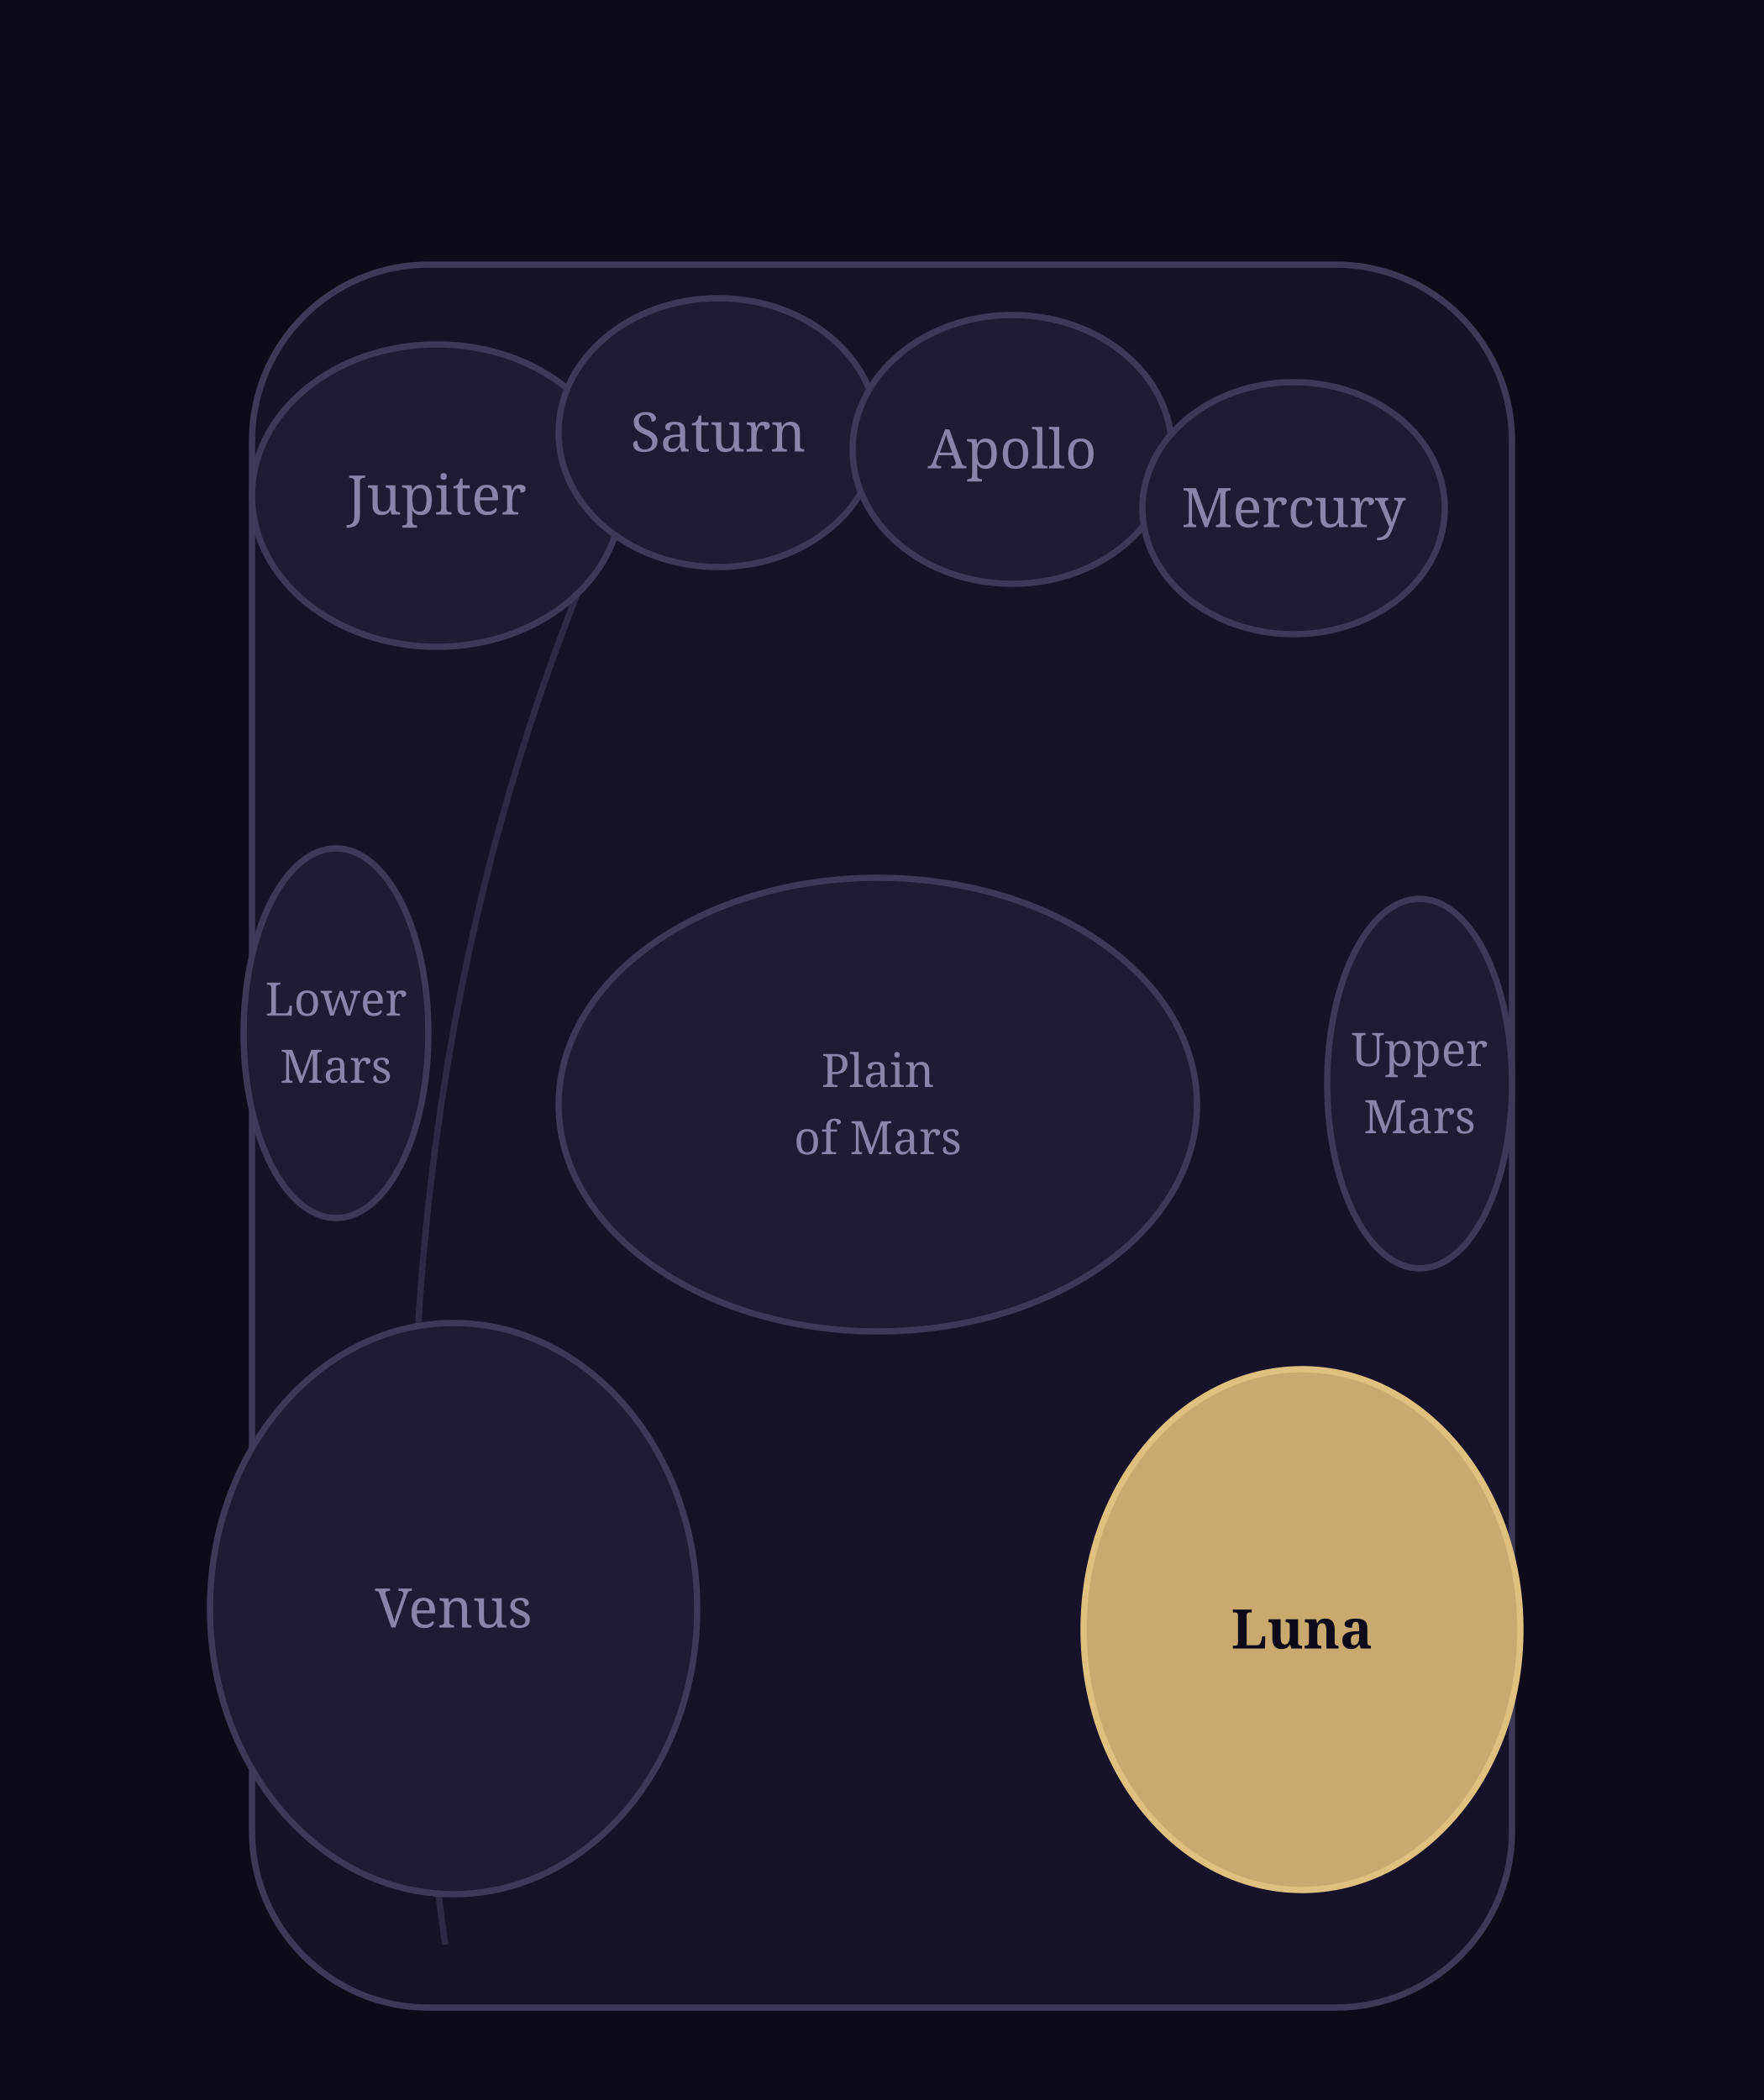
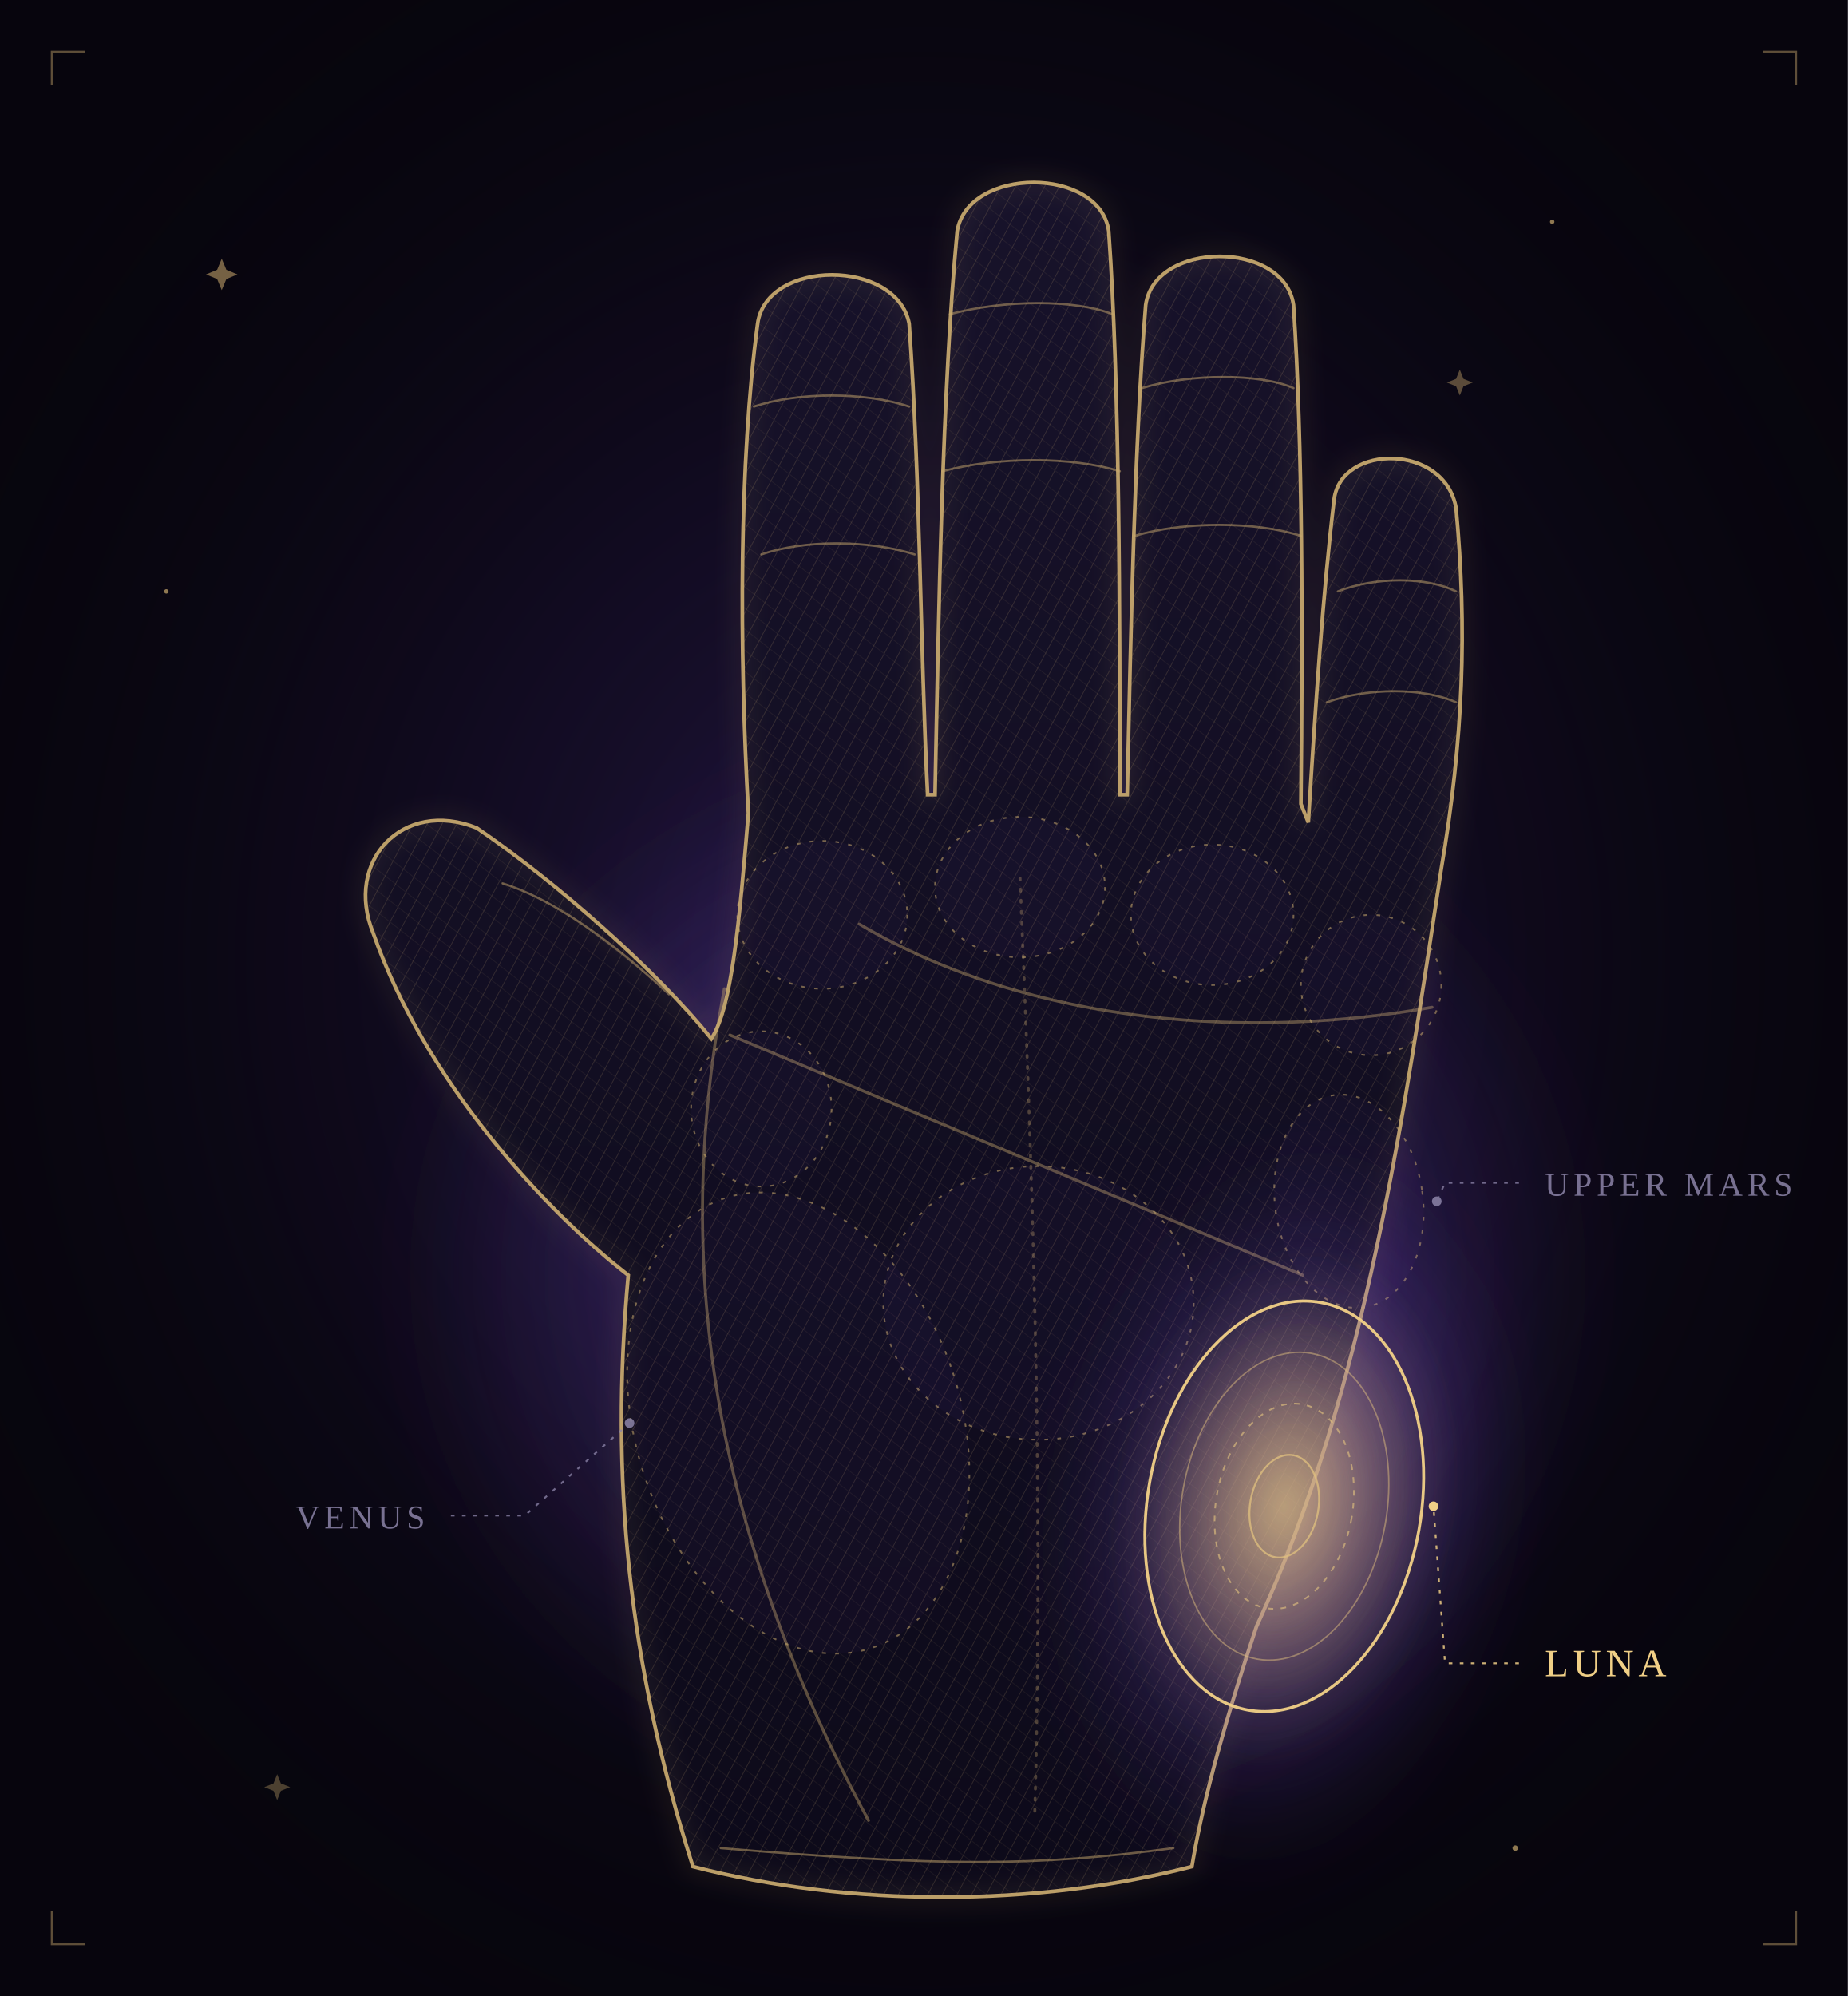
- <svg xmlns="http://www.w3.org/2000/svg" viewBox="0 0 420 500">
-   <rect width="420" height="500" fill="#0d0a1a" />
-   <rect x="60" y="63" width="300" height="415" rx="42" fill="#16122a" stroke="#3d3957" stroke-width="1.5" />
-   <path d="M 152 108 Q 78 263 106 463" fill="none" stroke="#2e2a46" stroke-width="1.5" />
-   <ellipse cx="104" cy="118" rx="44" ry="36" fill="#1f1b35" stroke="#3d3957" stroke-width="1.5" />
-   <text x="104" y="118" text-anchor="middle" dominant-baseline="middle" font-family="Georgia,serif" font-size="13" font-weight="normal" fill="#8c84a8">Jupiter</text>
-   <ellipse cx="171" cy="103" rx="38" ry="32" fill="#1f1b35" stroke="#3d3957" stroke-width="1.5" />
-   <text x="171" y="103" text-anchor="middle" dominant-baseline="middle" font-family="Georgia,serif" font-size="13" font-weight="normal" fill="#8c84a8">Saturn</text>
-   <ellipse cx="241" cy="107" rx="38" ry="32" fill="#1f1b35" stroke="#3d3957" stroke-width="1.5" />
-   <text x="241" y="107" text-anchor="middle" dominant-baseline="middle" font-family="Georgia,serif" font-size="13" font-weight="normal" fill="#8c84a8">Apollo</text>
-   <ellipse cx="308" cy="121" rx="36" ry="30" fill="#1f1b35" stroke="#3d3957" stroke-width="1.5" />
-   <text x="308" y="121" text-anchor="middle" dominant-baseline="middle" font-family="Georgia,serif" font-size="13" font-weight="normal" fill="#8c84a8">Mercury</text>
-   <ellipse cx="80" cy="246" rx="22" ry="44" fill="#1f1b35" stroke="#3d3957" stroke-width="1.5" />
-   <text x="80" y="238" text-anchor="middle" dominant-baseline="middle" font-family="Georgia,serif" font-size="11" font-weight="normal" fill="#8c84a8">Lower</text>
-   <text x="80" y="254" text-anchor="middle" dominant-baseline="middle" font-family="Georgia,serif" font-size="11" font-weight="normal" fill="#8c84a8">Mars</text>
-   <ellipse cx="338" cy="258" rx="22" ry="44" fill="#1f1b35" stroke="#3d3957" stroke-width="1.5" />
-   <text x="338" y="250" text-anchor="middle" dominant-baseline="middle" font-family="Georgia,serif" font-size="11" font-weight="normal" fill="#8c84a8">Upper</text>
-   <text x="338" y="266" text-anchor="middle" dominant-baseline="middle" font-family="Georgia,serif" font-size="11" font-weight="normal" fill="#8c84a8">Mars</text>
-   <ellipse cx="209" cy="263" rx="76" ry="54" fill="#1f1b35" stroke="#3d3957" stroke-width="1.5" />
-   <text x="209" y="255" text-anchor="middle" dominant-baseline="middle" font-family="Georgia,serif" font-size="11" font-weight="normal" fill="#8c84a8">Plain</text>
-   <text x="209" y="271" text-anchor="middle" dominant-baseline="middle" font-family="Georgia,serif" font-size="11" font-weight="normal" fill="#8c84a8">of Mars</text>
-   <ellipse cx="108" cy="383" rx="58" ry="68" fill="#1f1b35" stroke="#3d3957" stroke-width="1.5" />
-   <text x="108" y="383" text-anchor="middle" dominant-baseline="middle" font-family="Georgia,serif" font-size="13" font-weight="normal" fill="#8c84a8">Venus</text>
-   <ellipse cx="310" cy="388" rx="52" ry="62" fill="#c9a96e" stroke="#e0c07e" stroke-width="1.5" />
-   <text x="310" y="388" text-anchor="middle" dominant-baseline="middle" font-family="Georgia,serif" font-size="13" font-weight="bold" fill="#0d0a1a">Luna</text>
+ <svg xmlns="http://www.w3.org/2000/svg" viewBox="0 0 1000 1080" width="1000" height="1080" role="img" aria-labelledby="t">
+   <defs>
+     <radialGradient id="haze" cx="50%" cy="48%" r="60%">
+       <stop offset="0%" stop-color="#3a2470" stop-opacity="0.55" />
+       <stop offset="55%" stop-color="#1a1030" stop-opacity="0.35" />
+       <stop offset="100%" stop-color="#07050d" stop-opacity="0" />
+     </radialGradient>
+     <linearGradient id="skin" x1="0" y1="0" x2="0" y2="1">
+       <stop offset="0%" stop-color="#17122a" />
+       <stop offset="100%" stop-color="#0d0a1a" />
+     </linearGradient>
+     <radialGradient id="mountGlow" cx="50%" cy="50%" r="50%">
+       <stop offset="0%" stop-color="#e0c07e" stop-opacity="0.55" />
+       <stop offset="60%" stop-color="#c9a96e" stop-opacity="0.18" />
+       <stop offset="100%" stop-color="#c9a96e" stop-opacity="0" />
+     </radialGradient>
+     <radialGradient id="violetGlow" cx="50%" cy="50%" r="50%">
+       <stop offset="0%" stop-color="#8a5cf0" stop-opacity="0.5" />
+       <stop offset="100%" stop-color="#8a5cf0" stop-opacity="0" />
+     </radialGradient>
+     <filter id="blur" x="-50%" y="-50%" width="200%" height="200%">
+       <feGaussianBlur stdDeviation="22" />
+     </filter>
+     <filter id="softBlur" x="-50%" y="-50%" width="200%" height="200%">
+       <feGaussianBlur stdDeviation="6" />
+     </filter>
+     <pattern id="hatch" width="7" height="7" patternUnits="userSpaceOnUse" patternTransform="rotate(28)">
+       <line x1="0" y1="0" x2="0" y2="7" stroke="#c9a96e" stroke-width="0.5" opacity="0.28" />
+     </pattern>
+     <pattern id="hatch2" width="9" height="9" patternUnits="userSpaceOnUse" patternTransform="rotate(-52)">
+       <line x1="0" y1="0" x2="0" y2="9" stroke="#c9a96e" stroke-width="0.4" opacity="0.16" />
+     </pattern>
+     <clipPath id="hand">
+       <path d="M 335 1010 C 300 900 290 800 300 690 C 255 655 190 585 162 505 C 146 466 178 432 218 448 C 262 478 315 525 345 562 C 356 545 360 500 365 440 C 360 350 360 250 370 175 C 375 140 445 140 452 175 C 458 260 458 350 462 430 C 466 430 466 430 466 430 C 468 330 470 210 478 125 C 484 90 555 90 560 125 C 566 210 566 330 566 430 C 570 430 570 430 570 430 C 572 340 574 240 580 165 C 585 130 655 130 660 165 C 665 240 665 340 664 435 C 668 445 668 445 668 445 C 672 380 676 320 682 270 C 686 240 742 240 748 275 C 754 340 752 400 740 470 C 720 600 700 750 640 880 C 620 940 610 980 605 1010 C 520 1032 420 1032 335 1010 Z" />
+     </clipPath>
+   </defs>
+   <rect width="1000" height="1080" fill="#07050d" />
+   <rect width="1000" height="1080" fill="url(#haze)" />
+   <g stroke="#c9a96e" stroke-width="1" opacity="0.45" fill="none">
+     <path d="M 28 46 V 28 H 46" />
+     <path d="M 972 46 V 28 H 954" />
+     <path d="M 28 1034 V 1052 H 46" />
+     <path d="M 972 1034 V 1052 H 954" />
+   </g>
+   <g fill="#c9a96e" opacity="0.7">
+     <path d="M 120 140 l 2.5 6 6 2.5 -6 2.5 -2.5 6 -2.5 -6 -6 -2.5 6 -2.5z" opacity="0.8" />
+     <path d="M 790 200 l 2 5 5 2 -5 2 -2 5 -2 -5 -5 -2 5 -2z" opacity="0.6" />
+     <path d="M 150 960 l 2 5 5 2 -5 2 -2 5 -2 -5 -5 -2 5 -2z" opacity="0.5" />
+     <circle cx="820" cy="1000" r="1.5" />
+     <circle cx="90" cy="320" r="1.2" />
+     <circle cx="840" cy="120" r="1.2" />
+   </g>
+   <g transform="translate(40 0)">
+     <ellipse cx="500" cy="690" rx="330" ry="300" fill="url(#violetGlow)" filter="url(#blur)" opacity="0.9" />
+     <path d="M 335 1010 C 300 900 290 800 300 690 C 255 655 190 585 162 505 C 146 466 178 432 218 448 C 262 478 315 525 345 562 C 356 545 360 500 365 440 C 360 350 360 250 370 175 C 375 140 445 140 452 175 C 458 260 458 350 462 430 C 466 430 466 430 466 430 C 468 330 470 210 478 125 C 484 90 555 90 560 125 C 566 210 566 330 566 430 C 570 430 570 430 570 430 C 572 340 574 240 580 165 C 585 130 655 130 660 165 C 665 240 665 340 664 435 C 668 445 668 445 668 445 C 672 380 676 320 682 270 C 686 240 742 240 748 275 C 754 340 752 400 740 470 C 720 600 700 750 640 880 C 620 940 610 980 605 1010 C 520 1032 420 1032 335 1010 Z" fill="url(#skin)" />
+     <g clip-path="url(#hand)">
+       <rect width="1000" height="1080" fill="url(#hatch)" />
+       <rect width="1000" height="1080" fill="url(#hatch2)" />
+     </g>
+     <path d="M 335 1010 C 300 900 290 800 300 690 C 255 655 190 585 162 505 C 146 466 178 432 218 448 C 262 478 315 525 345 562 C 356 545 360 500 365 440 C 360 350 360 250 370 175 C 375 140 445 140 452 175 C 458 260 458 350 462 430 C 466 430 466 430 466 430 C 468 330 470 210 478 125 C 484 90 555 90 560 125 C 566 210 566 330 566 430 C 570 430 570 430 570 430 C 572 340 574 240 580 165 C 585 130 655 130 660 165 C 665 240 665 340 664 435 C 668 445 668 445 668 445 C 672 380 676 320 682 270 C 686 240 742 240 748 275 C 754 340 752 400 740 470 C 720 600 700 750 640 880 C 620 940 610 980 605 1010 C 520 1032 420 1032 335 1010 Z" fill="none" stroke="#c9a96e" stroke-width="2" opacity="0.92" />
+     <path d="M 335 1010 C 300 900 290 800 300 690 C 255 655 190 585 162 505 C 146 466 178 432 218 448 C 262 478 315 525 345 562 C 356 545 360 500 365 440 C 360 350 360 250 370 175 C 375 140 445 140 452 175 C 458 260 458 350 462 430 C 466 430 466 430 466 430 C 468 330 470 210 478 125 C 484 90 555 90 560 125 C 566 210 566 330 566 430 C 570 430 570 430 570 430 C 572 340 574 240 580 165 C 585 130 655 130 660 165 C 665 240 665 340 664 435 C 668 445 668 445 668 445 C 672 380 676 320 682 270 C 686 240 742 240 748 275 C 754 340 752 400 740 470 C 720 600 700 750 640 880 C 620 940 610 980 605 1010 C 520 1032 420 1032 335 1010 Z" fill="none" stroke="#e0c07e" stroke-width="6" opacity="0.12" filter="url(#softBlur)" />
+     <g fill="none" stroke="#c9a96e" stroke-width="1.2" opacity="0.5" stroke-linecap="round">
+       <path d="M 372 300 C 395 292 430 292 455 300" />
+       <path d="M 368 220 C 392 212 428 212 452 220" />
+       <path d="M 470 255 C 500 247 540 247 566 255" />
+       <path d="M 474 170 C 504 162 542 162 562 170" />
+       <path d="M 574 290 C 600 282 640 282 664 290" />
+       <path d="M 578 210 C 604 202 642 202 660 210" />
+       <path d="M 678 380 C 700 372 730 372 748 380" />
+       <path d="M 684 320 C 704 312 732 312 748 320" />
+       <path d="M 232 478 C 258 486 290 508 322 538" />
+       <path d="M 350 1000 C 470 1010 520 1010 595 1000" />
+     </g>
+     <g fill="none" stroke="#c9a96e" stroke-width="1.6" stroke-linecap="round" opacity="0.42">
+       <path d="M 352 535 C 330 650 330 800 430 985" />
+       <path d="M 735 545 C 640 562 520 556 425 500" />
+       <path d="M 355 560 C 450 600 570 650 665 690" />
+       <path d="M 520 980 C 525 800 518 620 512 475" stroke-dasharray="1 5" opacity="0.8" />
+     </g>
+     <g>
+       <ellipse cx="405" cy="495" rx="46" ry="40" transform="rotate(0 405 495)" fill="rgba(122,72,201,0.06)" stroke="#c9a96e" stroke-width="0.9" stroke-dasharray="2 5" opacity="0.55" />
+       <ellipse cx="512" cy="480" rx="46" ry="38" transform="rotate(0 512 480)" fill="rgba(122,72,201,0.06)" stroke="#c9a96e" stroke-width="0.9" stroke-dasharray="2 5" opacity="0.55" />
+       <ellipse cx="616" cy="495" rx="44" ry="38" transform="rotate(0 616 495)" fill="rgba(122,72,201,0.06)" stroke="#c9a96e" stroke-width="0.9" stroke-dasharray="2 5" opacity="0.55" />
+       <ellipse cx="702" cy="533" rx="38" ry="38" transform="rotate(0 702 533)" fill="rgba(122,72,201,0.06)" stroke="#c9a96e" stroke-width="0.9" stroke-dasharray="2 5" opacity="0.55" />
+       <ellipse cx="690" cy="650" rx="40" ry="58" transform="rotate(-8 690 650)" fill="rgba(122,72,201,0.06)" stroke="#c9a96e" stroke-width="0.9" stroke-dasharray="2 5" opacity="0.55" />
+       <ellipse cx="372" cy="600" rx="38" ry="42" transform="rotate(0 372 600)" fill="rgba(122,72,201,0.06)" stroke="#c9a96e" stroke-width="0.9" stroke-dasharray="2 5" opacity="0.55" />
+       <ellipse cx="522" cy="705" rx="84" ry="74" transform="rotate(0 522 705)" fill="rgba(122,72,201,0.06)" stroke="#c9a96e" stroke-width="0.9" stroke-dasharray="2 5" opacity="0.55" />
+       <ellipse cx="392" cy="770" rx="88" ry="128" transform="rotate(-18 392 770)" fill="rgba(122,72,201,0.06)" stroke="#c9a96e" stroke-width="0.9" stroke-dasharray="2 5" opacity="0.55" />
+     </g>
+     <g>
+       <ellipse cx="655" cy="815" rx="125.8" ry="190.4" transform="rotate(10 655 815)" fill="url(#violetGlow)" filter="url(#blur)" opacity="0.9" />
+       <ellipse cx="655" cy="815" rx="92.5" ry="140" transform="rotate(10 655 815)" fill="url(#mountGlow)" filter="url(#softBlur)" />
+       <ellipse cx="655" cy="815" rx="74" ry="112" transform="rotate(10 655 815)" fill="url(#mountGlow)" opacity="0.9" />
+       <ellipse cx="655" cy="815" rx="74" ry="112" transform="rotate(10 655 815)" fill="none" stroke="#e0c07e" stroke-width="0.70" opacity="0.35" stroke-dasharray="3 4" />
+       <ellipse cx="655" cy="815" rx="55.5" ry="84" transform="rotate(10 655 815)" fill="none" stroke="#e0c07e" stroke-width="0.80" opacity="0.49" stroke-dasharray="" />
+       <ellipse cx="655" cy="815" rx="37" ry="56" transform="rotate(10 655 815)" fill="none" stroke="#e0c07e" stroke-width="0.90" opacity="0.63" stroke-dasharray="3 4" />
+       <ellipse cx="655" cy="815" rx="18.5" ry="28" transform="rotate(10 655 815)" fill="none" stroke="#e0c07e" stroke-width="1.00" opacity="0.76" stroke-dasharray="" />
+       <ellipse cx="655" cy="815" rx="74" ry="112" transform="rotate(10 655 815)" fill="none" stroke="#f0cf86" stroke-width="1.6" opacity="0.95" />
+     </g>
+   </g>
+   <g transform="translate(40 0)">
+     <g opacity="0.85">
+       <path d="M 782 640 L 742 640 L 737.533 650" fill="none" stroke="#8c84a8" stroke-width="1" stroke-dasharray="2 4" opacity="0.9" />
+       <circle cx="737.533" cy="650" r="2.6" fill="#8c84a8" />
+       <text x="796" y="647" text-anchor="start" font-family="Cinzel, 'Times New Roman', Georgia, serif" font-size="18" letter-spacing="2.5" fill="#8c84a8" style="text-transform:uppercase">
+         <tspan x="796" dy="0">UPPER MARS</tspan>
+       </text>
+     </g>
+     <g opacity="0.85">
+       <path d="M 204 820 L 244 820 L 300.699 770" fill="none" stroke="#8c84a8" stroke-width="1" stroke-dasharray="2 4" opacity="0.9" />
+       <circle cx="300.699" cy="770" r="2.6" fill="#8c84a8" />
+       <text x="190" y="827" text-anchor="end" font-family="Cinzel, 'Times New Roman', Georgia, serif" font-size="18" letter-spacing="2.5" fill="#8c84a8" style="text-transform:uppercase">
+         <tspan x="190" dy="0">VENUS</tspan>
+       </text>
+     </g>
+     <g opacity="1">
+       <path d="M 782 900 L 742 900 L 735.754 815" fill="none" stroke="#e0c07e" stroke-width="1" stroke-dasharray="2 4" opacity="0.9" />
+       <circle cx="735.754" cy="815" r="2.6" fill="#f0cf86" />
+       <text x="796" y="907" text-anchor="start" font-family="Cinzel, 'Times New Roman', Georgia, serif" font-size="21" letter-spacing="2.5" fill="#f0cf86" style="text-transform:uppercase">
+         <tspan x="796" dy="0">LUNA</tspan>
+       </text>
+     </g>
+   </g>
</svg>
